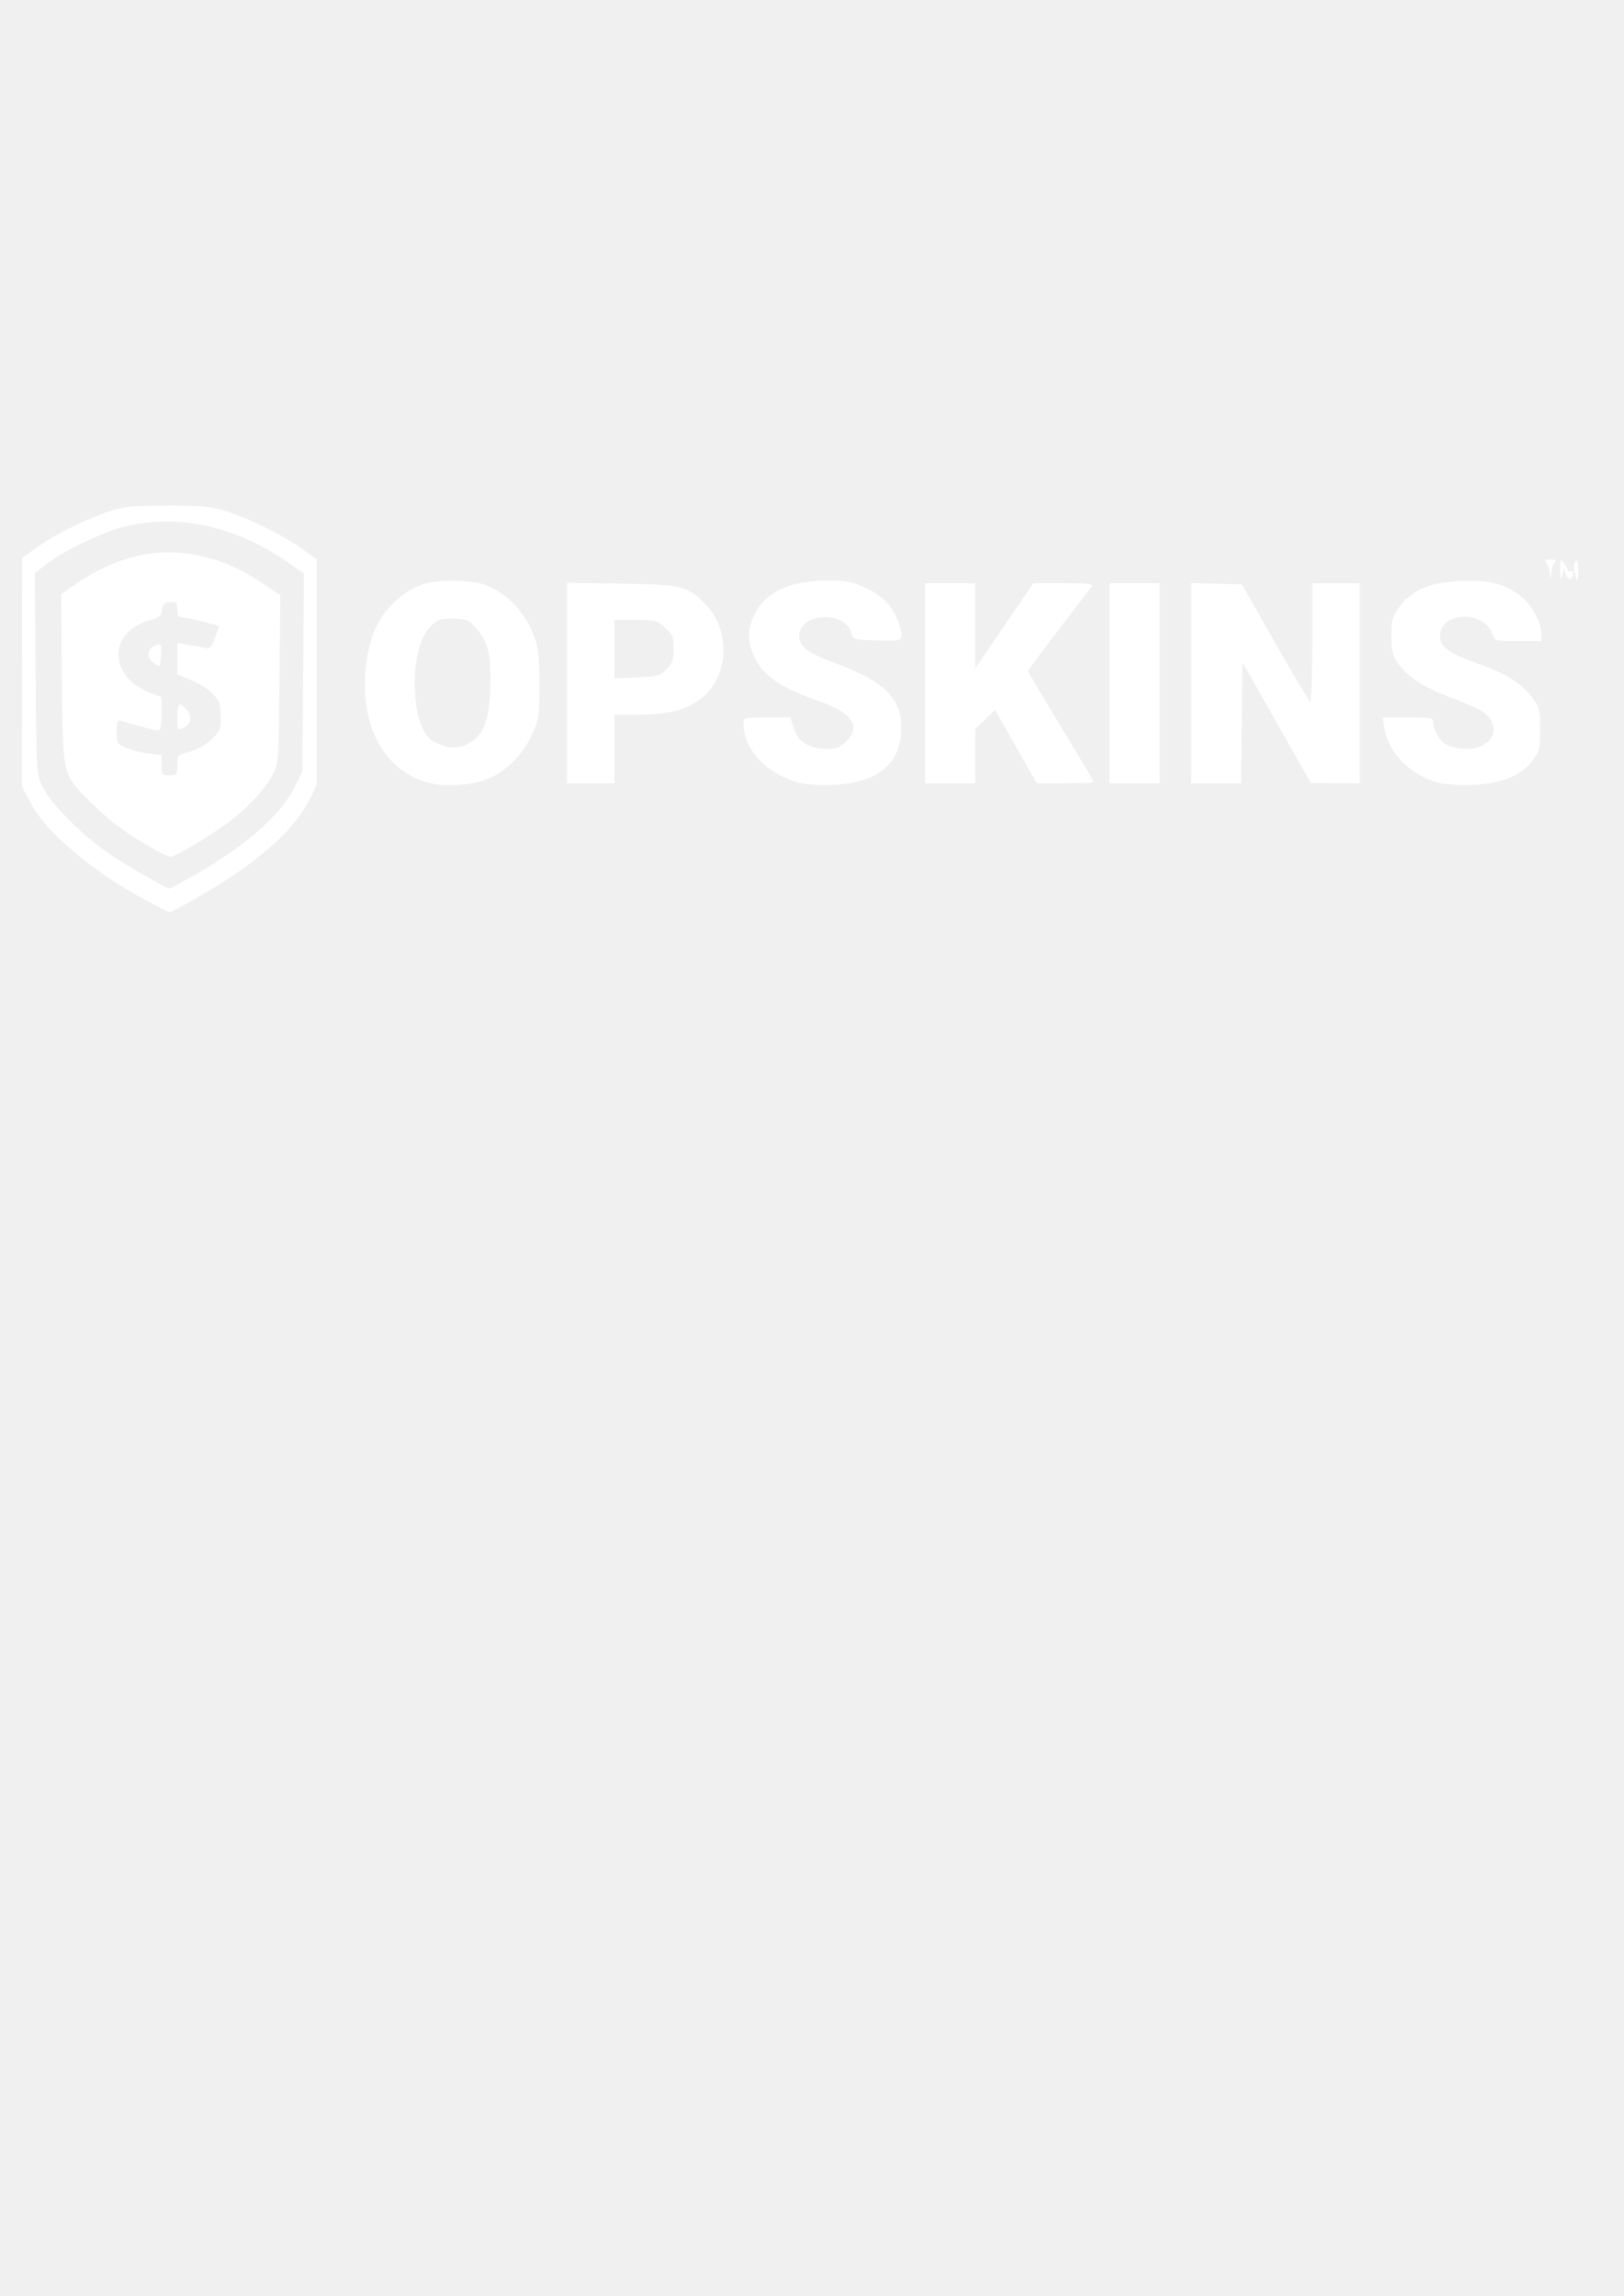
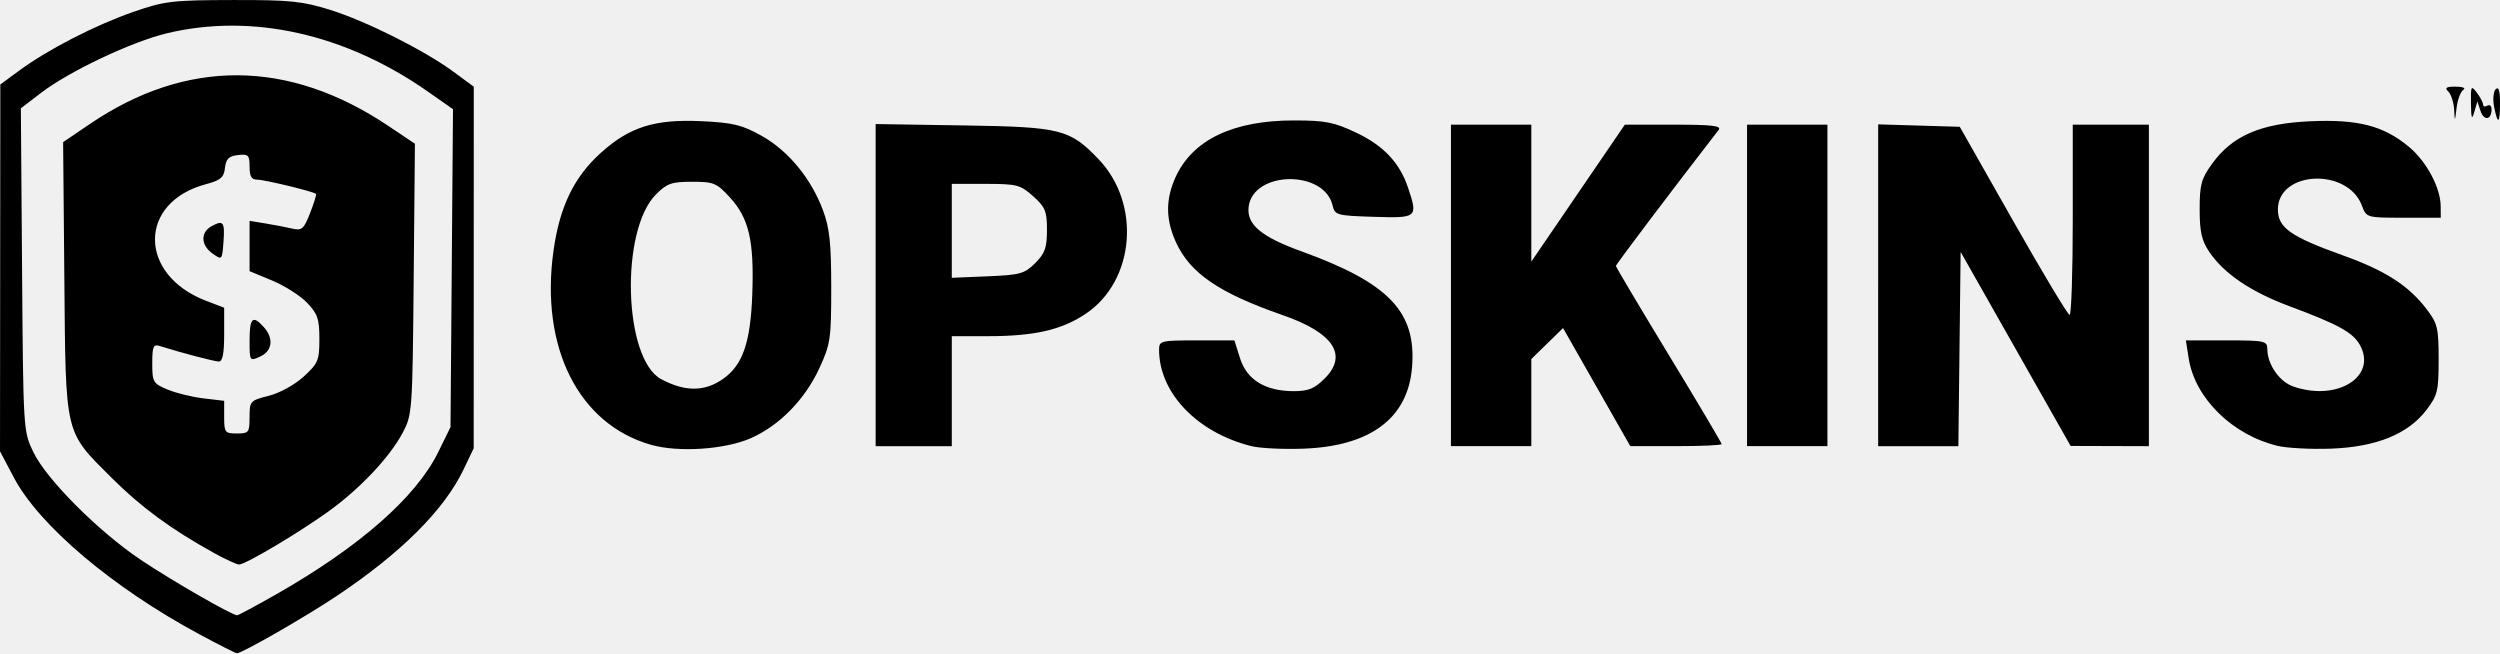
- <svg xmlns="http://www.w3.org/2000/svg" width="210mm" height="297mm" viewBox="0 0 210 297" version="1.1" id="svg8">
+ <svg xmlns="http://www.w3.org/2000/svg" id="svg8" version="1.1" viewBox="0 0 201.292 52.601" height="52.601mm" width="201.292mm">
  <defs id="defs2" />
-   <g id="layer1">
-     <path style="fill:#ffffff;stroke-width:0.341" d="M 18.923,116.486 C 11.924,112.728 5.987,107.713 3.936,103.825 l -1.103,-2.091 0.013,-14.768 0.013,-14.768 1.535,-1.129 c 2.299,-1.691 6.107,-3.649 9.167,-4.713 2.518,-0.875 3.126,-0.948 8.004,-0.958 4.603,-0.01 5.606,0.091 7.834,0.787 2.928,0.915 7.597,3.258 9.962,4.999 l 1.618,1.191 -0.003,14.557 -0.003,14.557 -0.814,1.703 c -1.563,3.27 -5.046,6.74 -10.249,10.212 -2.5,1.669 -7.6,4.595 -8.004,4.593 -0.094,-3.4e-4 -1.436,-0.68 -2.983,-1.511 z m 6.233,-3.286 c 6.654,-3.799 11.187,-7.787 12.961,-11.401 l 0.989,-2.014 0.1,-12.798 0.1,-12.798 -1.997,-1.401 c -6.653,-4.667 -14.172,-6.353 -21.024,-4.716 -2.841,0.679 -7.874,3.059 -10.144,4.798 l -1.629,1.248 0.097,13.003 c 0.097,12.981 0.098,13.006 0.924,14.706 1.063,2.188 5.23,6.361 8.633,8.644 2.453,1.646 7.329,4.454 7.754,4.465 0.102,0.003 1.558,-0.779 3.236,-1.737 z m -5.123,-3.297 c -3.403,-1.878 -5.839,-3.667 -8.193,-6.016 -3.841,-3.833 -3.712,-3.29 -3.827,-16.085 l -0.098,-10.962 2.136,-1.45 c 7.791,-5.291 16.012,-5.243 24.046,0.141 l 2.143,1.436 -0.099,10.899 c -0.097,10.684 -0.115,10.929 -0.897,12.395 -1.057,1.982 -3.491,4.548 -6.039,6.367 -2.458,1.755 -6.634,4.231 -7.123,4.222 -0.19,-0.003 -1.112,-0.429 -2.049,-0.946 z m 2.895,-10.928 c 0,-1.284 0.044,-1.333 1.547,-1.711 0.884,-0.223 2.088,-0.886 2.81,-1.547 1.164,-1.067 1.263,-1.304 1.263,-3.034 0,-1.608 -0.142,-2.025 -0.991,-2.911 -0.545,-0.569 -1.809,-1.373 -2.81,-1.788 l -1.819,-0.754 v -2.026 -2.026 l 1.277,0.208 c 0.702,0.115 1.671,0.301 2.151,0.413 0.78,0.183 0.935,0.049 1.444,-1.246 0.313,-0.798 0.527,-1.494 0.474,-1.546 -0.19,-0.19 -4.142,-1.146 -4.737,-1.146 -0.453,0 -0.61,-0.268 -0.61,-1.044 0,-0.938 -0.095,-1.033 -0.937,-0.937 -0.734,0.084 -0.96,0.309 -1.044,1.037 -0.089,0.772 -0.348,0.993 -1.533,1.309 -5.477,1.457 -5.468,7.296 0.014,9.39 l 1.455,0.556 v 2.168 c 0,1.509 -0.129,2.166 -0.426,2.164 -0.37,-0.004 -2.958,-0.682 -4.768,-1.251 -0.509,-0.16 -0.596,0.044 -0.596,1.403 0,1.504 0.066,1.617 1.23,2.104 0.677,0.283 1.98,0.603 2.895,0.711 l 1.665,0.197 v 1.315 c 0,1.234 0.063,1.315 1.022,1.315 0.96,0 1.022,-0.08 1.022,-1.322 z m 0,-6.178 c 0,-1.82 0.25,-2.056 1.139,-1.073 0.824,0.911 0.701,1.93 -0.288,2.381 -0.846,0.386 -0.851,0.377 -0.851,-1.308 z m -2.98,-6.985 c -0.961,-0.676 -0.987,-1.721 -0.056,-2.219 0.935,-0.5 1.056,-0.324 0.929,1.352 -0.105,1.387 -0.118,1.399 -0.873,0.868 z m 35.32,15.404 c -5.85,-1.654 -8.967,-7.855 -7.867,-15.649 0.501,-3.553 1.654,-5.927 3.824,-7.879 2.316,-2.083 4.339,-2.713 8.122,-2.533 2.52,0.12 3.242,0.298 4.816,1.18 2.148,1.205 3.986,3.44 4.936,5.999 0.53,1.429 0.662,2.666 0.662,6.212 0,4.141 -0.062,4.563 -0.963,6.511 -1.162,2.515 -3.208,4.602 -5.508,5.619 -2.063,0.912 -5.811,1.164 -8.021,0.539 z m 5.784,-5.314 c 1.589,-1.116 2.216,-2.943 2.353,-6.849 0.15,-4.298 -0.267,-6.085 -1.813,-7.772 -1.056,-1.152 -1.293,-1.25 -3.038,-1.25 -1.65,0 -2.023,0.131 -2.909,1.022 -2.896,2.911 -2.604,13.25 0.421,14.869 1.924,1.03 3.502,1.023 4.987,-0.02 z m 42.511,5.409 c -4.35,-1.098 -7.396,-4.283 -7.405,-7.741 -0.002,-0.738 0.112,-0.766 3.031,-0.766 h 3.033 l 0.458,1.448 c 0.546,1.726 2.038,2.638 4.316,2.639 1.186,4.4e-4 1.675,-0.2 2.504,-1.03 1.887,-1.887 0.693,-3.677 -3.403,-5.098 -5.109,-1.772 -7.453,-3.377 -8.587,-5.876 -0.826,-1.82 -0.835,-3.443 -0.028,-5.22 1.367,-3.011 4.624,-4.574 9.527,-4.574 2.537,2.3e-4 3.228,0.136 5.025,0.986 2.193,1.037 3.499,2.424 4.17,4.429 0.807,2.41 0.753,2.455 -2.748,2.346 -2.997,-0.094 -3.144,-0.134 -3.329,-0.919 -0.681,-2.895 -6.414,-2.79 -6.759,0.124 -0.167,1.41 1.01,2.4 4.246,3.571 7.069,2.558 9.281,4.881 8.91,9.359 -0.338,4.076 -3.336,6.324 -8.708,6.531 -1.636,0.063 -3.549,-0.031 -4.252,-0.208 z m 82.65,-0.017 c -3.641,-0.875 -6.655,-3.843 -7.154,-7.043 l -0.226,-1.448 h 3.279 c 3.079,0 3.279,0.043 3.279,0.698 0,1.229 0.963,2.621 2.084,3.012 3.536,1.233 6.789,-0.796 5.366,-3.345 -0.563,-1.008 -1.731,-1.65 -5.674,-3.119 -3.108,-1.157 -5.276,-2.628 -6.455,-4.378 -0.61,-0.905 -0.77,-1.619 -0.77,-3.426 0,-1.994 0.129,-2.46 1.019,-3.689 1.62,-2.236 3.909,-3.222 7.889,-3.397 3.844,-0.169 5.878,0.355 7.921,2.04 1.421,1.171 2.565,3.299 2.577,4.79 l 0.007,0.937 h -2.991 c -2.986,0 -2.991,-0.002 -3.363,-0.986 -1.158,-3.067 -6.76,-2.795 -6.76,0.328 0,1.458 1.03,2.185 5.215,3.682 3.425,1.225 5.304,2.43 6.756,4.334 0.885,1.16 0.972,1.522 0.972,4.052 0,2.539 -0.085,2.889 -0.985,4.07 -1.479,1.94 -4.032,2.977 -7.659,3.113 -1.615,0.06 -3.563,-0.041 -4.329,-0.225 z M 73.336,88.351 v -12.967 l 7.067,0.11 c 7.859,0.122 8.56,0.297 10.882,2.72 3.434,3.582 2.929,9.774 -1.013,12.432 -1.95,1.315 -4.142,1.818 -7.927,1.818 h -2.878 v 4.428 4.428 h -3.065 -3.065 z m 12.85,-1.771 c 0.783,-0.783 0.944,-1.239 0.944,-2.668 0,-1.516 -0.134,-1.843 -1.112,-2.717 -1.032,-0.922 -1.308,-0.994 -3.832,-0.994 h -2.719 v 3.781 3.781 l 2.887,-0.12 c 2.622,-0.109 2.974,-0.207 3.832,-1.064 z m 33.471,1.796 v -12.943 h 3.236 3.236 v 5.514 5.514 l 3.765,-5.514 3.765,-5.514 h 3.94 c 3.101,0 3.87,0.091 3.611,0.426 -3.83,4.948 -8.269,10.826 -8.269,10.949 0,0.088 1.916,3.313 4.257,7.168 2.342,3.854 4.257,7.083 4.257,7.175 0,0.092 -1.655,0.168 -3.678,0.168 h -3.678 l -2.707,-4.755 -2.707,-4.755 -1.278,1.248 -1.278,1.248 v 3.507 3.507 h -3.236 -3.236 z m 23.842,0 v -12.943 h 3.236 3.236 v 12.943 12.943 h -3.236 -3.236 z m 10.558,-0.012 v -12.955 l 3.285,0.098 3.285,0.098 4.293,7.567 c 2.361,4.162 4.408,7.572 4.549,7.578 0.141,0.006 0.255,-3.437 0.255,-7.652 v -7.663 h 3.065 3.065 v 12.943 12.943 l -3.151,-0.01 -3.151,-0.01 -4.428,-7.812 -4.428,-7.812 -0.091,7.822 -0.091,7.822 h -3.229 -3.229 V 88.363 Z m 46.375,-14.139 c -0.03,-0.571 -0.238,-1.223 -0.463,-1.448 -0.318,-0.318 -0.185,-0.408 0.596,-0.404 0.57,0.003 0.833,0.115 0.607,0.258 -0.219,0.139 -0.463,0.788 -0.542,1.442 -0.138,1.146 -0.145,1.151 -0.198,0.15 z m 1.353,-0.494 c -0.021,-1.419 0.014,-1.484 0.477,-0.872 0.275,0.364 0.5,0.794 0.5,0.957 0,0.163 0.153,0.201 0.341,0.085 0.187,-0.116 0.341,0.019 0.341,0.3 0,0.859 -0.616,0.949 -0.887,0.13 l -0.255,-0.771 -0.247,0.851 c -0.195,0.673 -0.251,0.53 -0.27,-0.681 z m 1.867,0.277 c -0.119,-0.597 -0.062,-1.241 0.128,-1.431 0.233,-0.233 0.345,0.12 0.345,1.086 0,1.706 -0.175,1.833 -0.473,0.345 z" id="path151" />
+   <g transform="translate(23.07066,-143.131)" id="layer1">
+     <g transform="translate(-25.90309,77.73535)" id="layer1-7">
+       <path style="fill:#000000;stroke-width:0.341" d="M 18.923,116.486 C 11.924,112.728 5.987,107.713 3.936,103.825 l -1.103,-2.091 0.013,-14.768 0.013,-14.768 1.535,-1.129 c 2.299,-1.691 6.107,-3.649 9.167,-4.713 2.518,-0.875 3.126,-0.948 8.004,-0.958 4.603,-0.01 5.606,0.091 7.834,0.787 2.928,0.915 7.597,3.258 9.962,4.999 l 1.618,1.191 -0.003,14.557 -0.003,14.557 -0.814,1.703 c -1.563,3.27 -5.046,6.74 -10.249,10.212 -2.5,1.669 -7.6,4.595 -8.004,4.593 -0.094,-3.4e-4 -1.436,-0.68 -2.983,-1.511 z m 6.233,-3.286 c 6.654,-3.799 11.187,-7.787 12.961,-11.401 l 0.989,-2.014 0.1,-12.798 0.1,-12.798 -1.997,-1.401 c -6.653,-4.667 -14.172,-6.353 -21.024,-4.716 -2.841,0.679 -7.874,3.059 -10.144,4.798 l -1.629,1.248 0.097,13.003 c 0.097,12.981 0.098,13.006 0.924,14.706 1.063,2.188 5.23,6.361 8.633,8.644 2.453,1.646 7.329,4.454 7.754,4.465 0.102,0.003 1.558,-0.779 3.236,-1.737 z m -5.123,-3.297 c -3.403,-1.878 -5.839,-3.667 -8.193,-6.016 -3.841,-3.833 -3.712,-3.29 -3.827,-16.085 l -0.098,-10.962 2.136,-1.45 c 7.791,-5.291 16.012,-5.243 24.046,0.141 l 2.143,1.436 -0.099,10.899 c -0.097,10.684 -0.115,10.929 -0.897,12.395 -1.057,1.982 -3.491,4.548 -6.039,6.367 -2.458,1.755 -6.634,4.231 -7.123,4.222 -0.19,-0.003 -1.112,-0.429 -2.049,-0.946 z m 2.895,-10.928 c 0,-1.284 0.044,-1.333 1.547,-1.711 0.884,-0.223 2.088,-0.886 2.81,-1.547 1.164,-1.067 1.263,-1.304 1.263,-3.034 0,-1.608 -0.142,-2.025 -0.991,-2.911 -0.545,-0.569 -1.809,-1.373 -2.81,-1.788 l -1.819,-0.754 v -2.026 -2.026 l 1.277,0.208 c 0.702,0.115 1.671,0.301 2.151,0.413 0.78,0.183 0.935,0.049 1.444,-1.246 0.313,-0.798 0.527,-1.494 0.474,-1.546 -0.19,-0.19 -4.142,-1.146 -4.737,-1.146 -0.453,0 -0.61,-0.268 -0.61,-1.044 0,-0.938 -0.095,-1.033 -0.937,-0.937 -0.734,0.084 -0.96,0.309 -1.044,1.037 -0.089,0.772 -0.348,0.993 -1.533,1.309 -5.477,1.457 -5.468,7.296 0.014,9.39 l 1.455,0.556 v 2.168 c 0,1.509 -0.129,2.166 -0.426,2.164 -0.37,-0.004 -2.958,-0.682 -4.768,-1.251 -0.509,-0.16 -0.596,0.044 -0.596,1.403 0,1.504 0.066,1.617 1.23,2.104 0.677,0.283 1.98,0.603 2.895,0.711 l 1.665,0.197 v 1.315 c 0,1.234 0.063,1.315 1.022,1.315 0.96,0 1.022,-0.08 1.022,-1.322 z m 0,-6.178 c 0,-1.82 0.25,-2.056 1.139,-1.073 0.824,0.911 0.701,1.93 -0.288,2.381 -0.846,0.386 -0.851,0.377 -0.851,-1.308 z m -2.98,-6.985 c -0.961,-0.676 -0.987,-1.721 -0.056,-2.219 0.935,-0.5 1.056,-0.324 0.929,1.352 -0.105,1.387 -0.118,1.399 -0.873,0.868 z m 35.32,15.404 c -5.85,-1.654 -8.967,-7.855 -7.867,-15.649 0.501,-3.553 1.654,-5.927 3.824,-7.879 2.316,-2.083 4.339,-2.713 8.122,-2.533 2.52,0.12 3.242,0.298 4.816,1.18 2.148,1.205 3.986,3.44 4.936,5.999 0.53,1.429 0.662,2.666 0.662,6.212 0,4.141 -0.062,4.563 -0.963,6.511 -1.162,2.515 -3.208,4.602 -5.508,5.619 -2.063,0.912 -5.811,1.164 -8.021,0.539 z m 5.784,-5.314 c 1.589,-1.116 2.216,-2.943 2.353,-6.849 0.15,-4.298 -0.267,-6.085 -1.813,-7.772 -1.056,-1.152 -1.293,-1.25 -3.038,-1.25 -1.65,0 -2.023,0.131 -2.909,1.022 -2.896,2.911 -2.604,13.25 0.421,14.869 1.924,1.03 3.502,1.023 4.987,-0.02 z m 42.511,5.409 c -4.35,-1.098 -7.396,-4.283 -7.405,-7.741 -0.002,-0.738 0.112,-0.766 3.031,-0.766 h 3.033 l 0.458,1.448 c 0.546,1.726 2.038,2.638 4.316,2.639 1.186,4.4e-4 1.675,-0.2 2.504,-1.03 1.887,-1.887 0.693,-3.677 -3.403,-5.098 -5.109,-1.772 -7.453,-3.377 -8.587,-5.876 -0.826,-1.82 -0.835,-3.443 -0.028,-5.22 1.367,-3.011 4.624,-4.574 9.527,-4.574 2.537,2.3e-4 3.228,0.136 5.025,0.986 2.193,1.037 3.499,2.424 4.17,4.429 0.807,2.41 0.753,2.455 -2.748,2.346 -2.997,-0.094 -3.144,-0.134 -3.329,-0.919 -0.681,-2.895 -6.414,-2.79 -6.759,0.124 -0.167,1.41 1.01,2.4 4.246,3.571 7.069,2.558 9.281,4.881 8.91,9.359 -0.338,4.076 -3.336,6.324 -8.708,6.531 -1.636,0.063 -3.549,-0.031 -4.252,-0.208 z m 82.65,-0.017 c -3.641,-0.875 -6.655,-3.843 -7.154,-7.043 l -0.226,-1.448 h 3.279 c 3.079,0 3.279,0.043 3.279,0.698 0,1.229 0.963,2.621 2.084,3.012 3.536,1.233 6.789,-0.796 5.366,-3.345 -0.563,-1.008 -1.731,-1.65 -5.674,-3.119 -3.108,-1.157 -5.276,-2.628 -6.455,-4.378 -0.61,-0.905 -0.77,-1.619 -0.77,-3.426 0,-1.994 0.129,-2.46 1.019,-3.689 1.62,-2.236 3.909,-3.222 7.889,-3.397 3.844,-0.169 5.878,0.355 7.921,2.04 1.421,1.171 2.565,3.299 2.577,4.79 l 0.007,0.937 h -2.991 c -2.986,0 -2.991,-0.002 -3.363,-0.986 -1.158,-3.067 -6.76,-2.795 -6.76,0.328 0,1.458 1.03,2.185 5.215,3.682 3.425,1.225 5.304,2.43 6.756,4.334 0.885,1.16 0.972,1.522 0.972,4.052 0,2.539 -0.085,2.889 -0.985,4.07 -1.479,1.94 -4.032,2.977 -7.659,3.113 -1.615,0.06 -3.563,-0.041 -4.329,-0.225 z M 73.336,88.351 v -12.967 l 7.067,0.11 c 7.859,0.122 8.56,0.297 10.882,2.72 3.434,3.582 2.929,9.774 -1.013,12.432 -1.95,1.315 -4.142,1.818 -7.927,1.818 h -2.878 v 4.428 4.428 h -3.065 -3.065 z m 12.85,-1.771 c 0.783,-0.783 0.944,-1.239 0.944,-2.668 0,-1.516 -0.134,-1.843 -1.112,-2.717 -1.032,-0.922 -1.308,-0.994 -3.832,-0.994 h -2.719 v 3.781 3.781 l 2.887,-0.12 c 2.622,-0.109 2.974,-0.207 3.832,-1.064 z m 33.471,1.796 v -12.943 h 3.236 3.236 v 5.514 5.514 l 3.765,-5.514 3.765,-5.514 h 3.94 c 3.101,0 3.87,0.091 3.611,0.426 -3.83,4.948 -8.269,10.826 -8.269,10.949 0,0.088 1.916,3.313 4.257,7.168 2.342,3.854 4.257,7.083 4.257,7.175 0,0.092 -1.655,0.168 -3.678,0.168 h -3.678 l -2.707,-4.755 -2.707,-4.755 -1.278,1.248 -1.278,1.248 v 3.507 3.507 h -3.236 -3.236 z m 23.842,0 v -12.943 h 3.236 3.236 v 12.943 12.943 h -3.236 -3.236 z m 10.558,-0.012 v -12.955 l 3.285,0.098 3.285,0.098 4.293,7.567 c 2.361,4.162 4.408,7.572 4.549,7.578 0.141,0.006 0.255,-3.437 0.255,-7.652 v -7.663 h 3.065 3.065 v 12.943 12.943 l -3.151,-0.01 -3.151,-0.01 -4.428,-7.812 -4.428,-7.812 -0.091,7.822 -0.091,7.822 h -3.229 -3.229 V 88.363 Z m 46.375,-14.139 c -0.03,-0.571 -0.238,-1.223 -0.463,-1.448 -0.318,-0.318 -0.185,-0.408 0.596,-0.404 0.57,0.003 0.833,0.115 0.607,0.258 -0.219,0.139 -0.463,0.788 -0.542,1.442 -0.138,1.146 -0.145,1.151 -0.198,0.15 z m 1.353,-0.494 c -0.021,-1.419 0.014,-1.484 0.477,-0.872 0.275,0.364 0.5,0.794 0.5,0.957 0,0.163 0.153,0.201 0.341,0.085 0.187,-0.116 0.341,0.019 0.341,0.3 0,0.859 -0.616,0.949 -0.887,0.13 l -0.255,-0.771 -0.247,0.851 c -0.195,0.673 -0.251,0.53 -0.27,-0.681 z m 1.867,0.277 c -0.119,-0.597 -0.062,-1.241 0.128,-1.431 0.233,-0.233 0.345,0.12 0.345,1.086 0,1.706 -0.175,1.833 -0.473,0.345 z" id="path151" />
+     </g>
  </g>
</svg>
